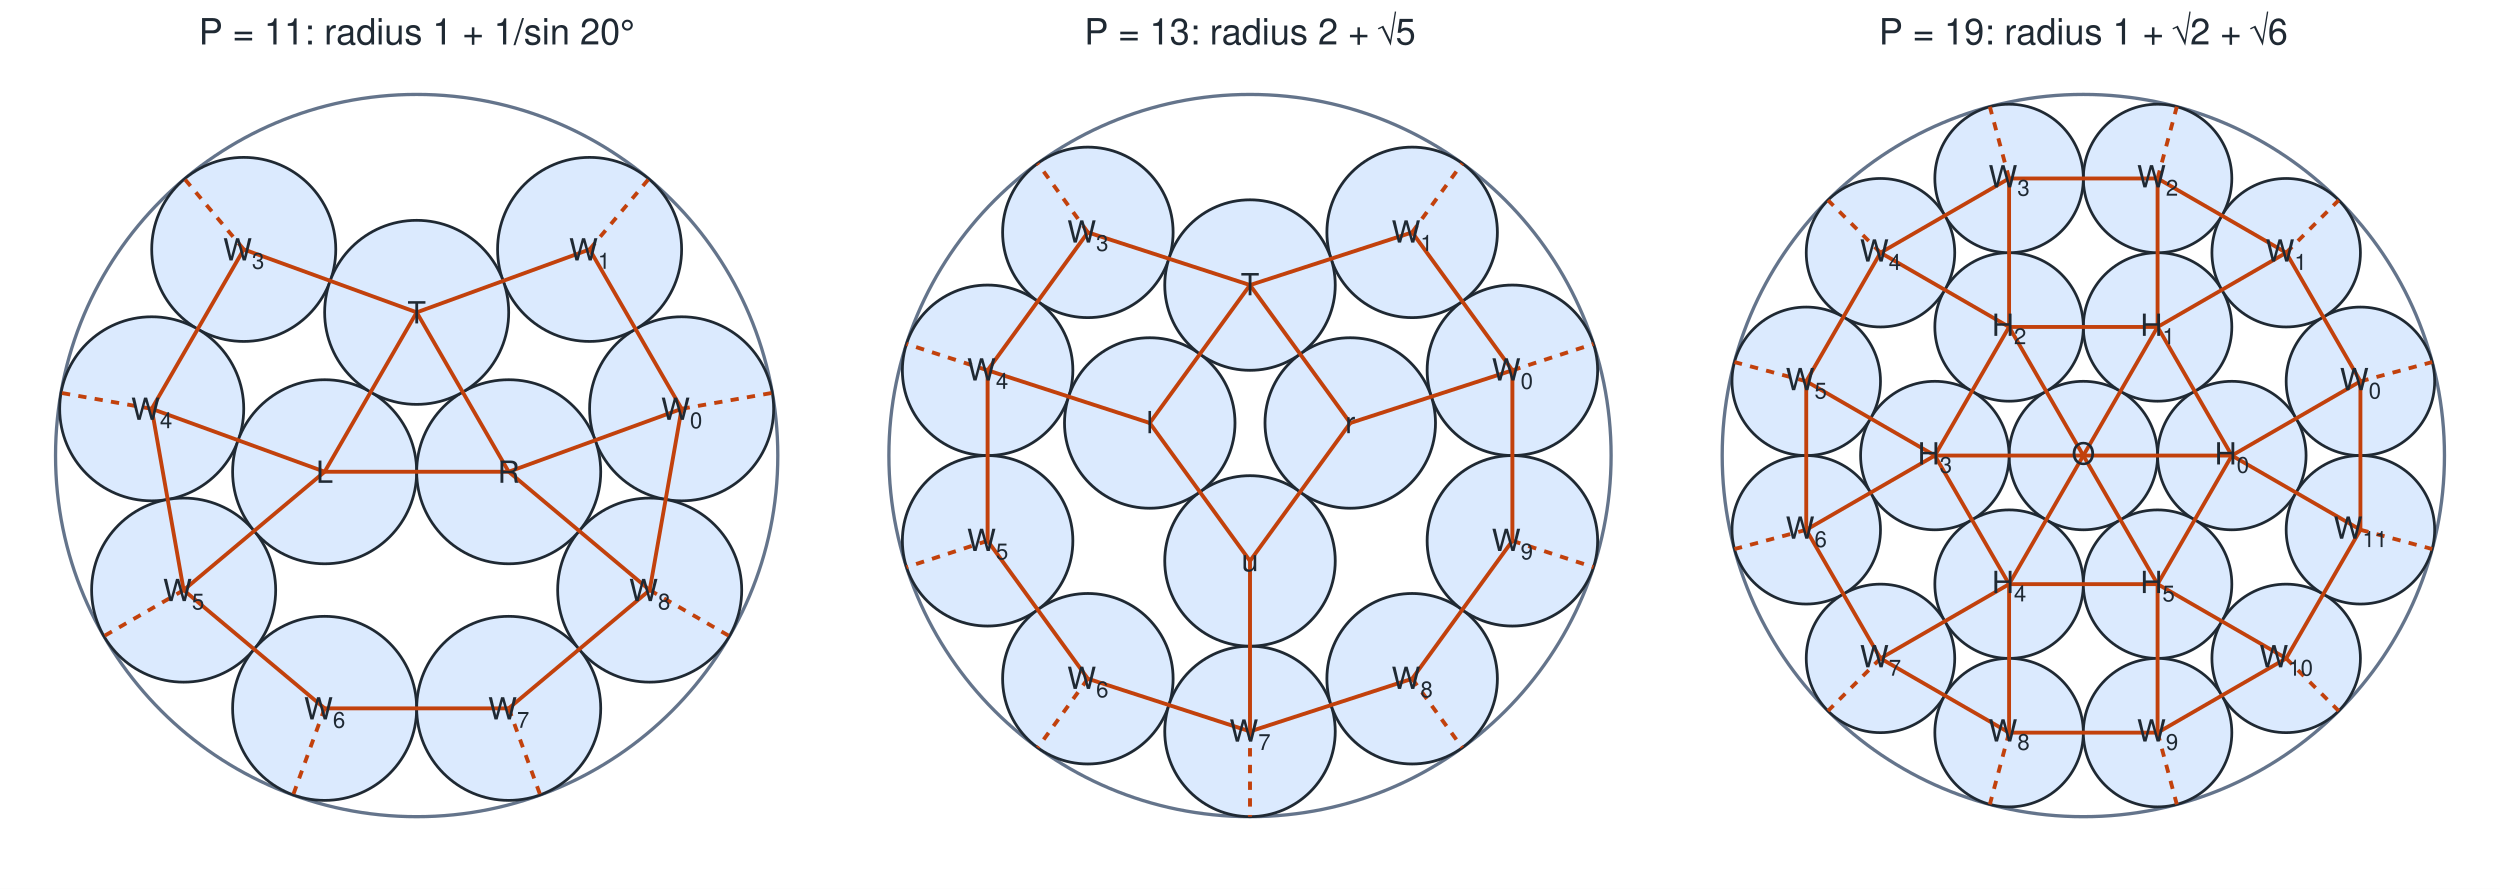
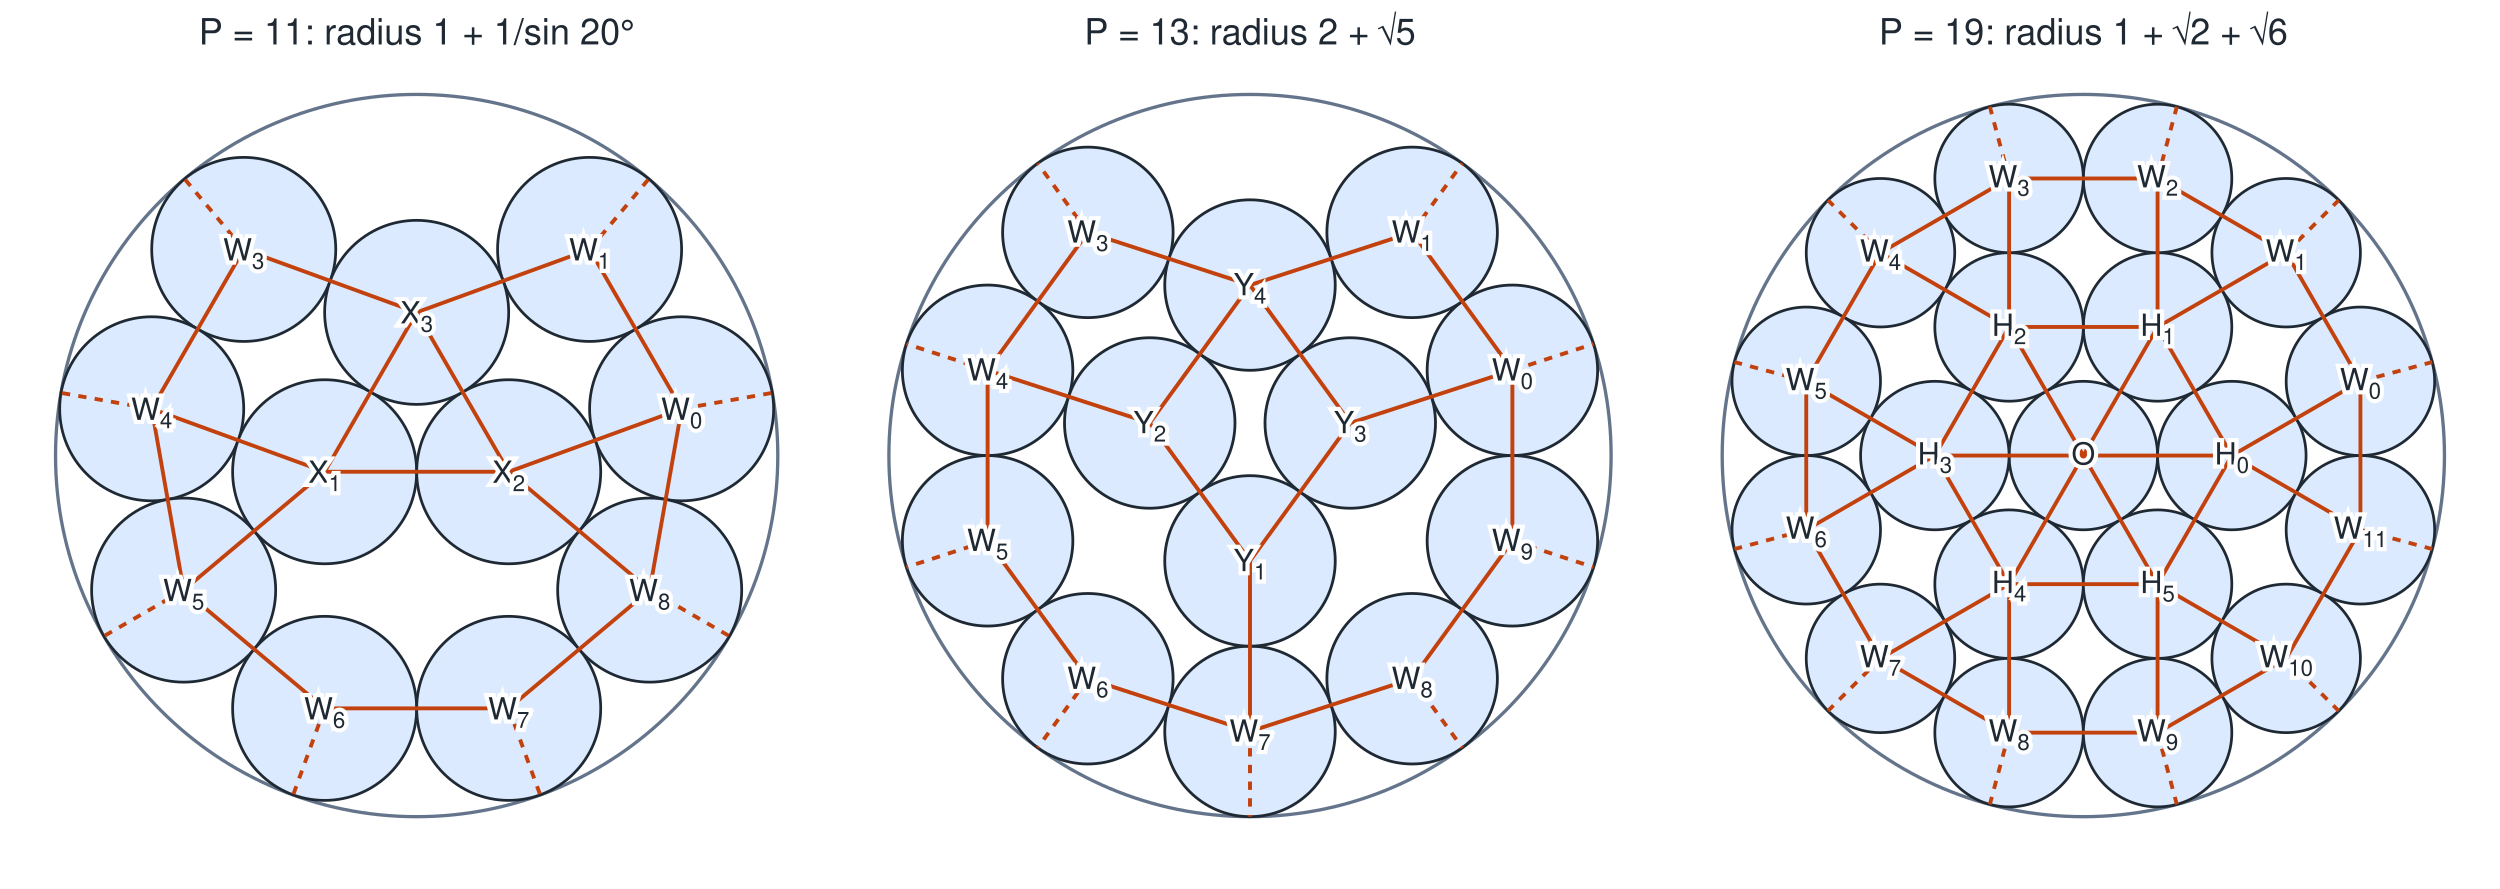
<svg xmlns="http://www.w3.org/2000/svg" width="900" height="320" viewBox="0 0 900 320" font-family="Helvetica, Arial, sans-serif">
  <rect width="900" height="320" fill="#ffffff" />
  <g transform="translate(150.0,164.0) scale(33.1311,-33.1311)">
    <circle cx="0" cy="0" r="3.924" fill="none" stroke="#64748b" stroke-width="0.036" />
    <circle cx="2.879" cy="0.508" r="1" fill="#dbeafe" stroke="#1f2933" stroke-width="0.03" />
    <circle cx="1.879" cy="2.24" r="1" fill="#dbeafe" stroke="#1f2933" stroke-width="0.03" />
    <circle cx="-1.879" cy="2.24" r="1" fill="#dbeafe" stroke="#1f2933" stroke-width="0.03" />
    <circle cx="-2.879" cy="0.508" r="1" fill="#dbeafe" stroke="#1f2933" stroke-width="0.03" />
    <circle cx="-2.532" cy="-1.462" r="1" fill="#dbeafe" stroke="#1f2933" stroke-width="0.03" />
    <circle cx="-1" cy="-2.747" r="1" fill="#dbeafe" stroke="#1f2933" stroke-width="0.03" />
    <circle cx="1" cy="-2.747" r="1" fill="#dbeafe" stroke="#1f2933" stroke-width="0.03" />
    <circle cx="2.532" cy="-1.462" r="1" fill="#dbeafe" stroke="#1f2933" stroke-width="0.03" />
    <circle cx="-1" cy="-0.176" r="1" fill="#dbeafe" stroke="#1f2933" stroke-width="0.03" />
    <circle cx="1" cy="-0.176" r="1" fill="#dbeafe" stroke="#1f2933" stroke-width="0.03" />
    <circle cx="0" cy="1.556" r="1" fill="#dbeafe" stroke="#1f2933" stroke-width="0.03" />
    <line x1="2.879" y1="0.508" x2="1.879" y2="2.24" stroke="#c2410c" stroke-width="0.042" />
    <line x1="-1.879" y1="2.24" x2="-2.879" y2="0.508" stroke="#c2410c" stroke-width="0.042" />
    <line x1="-2.879" y1="0.508" x2="-2.532" y2="-1.462" stroke="#c2410c" stroke-width="0.042" />
    <line x1="-2.532" y1="-1.462" x2="-1" y2="-2.747" stroke="#c2410c" stroke-width="0.042" />
    <line x1="-1" y1="-2.747" x2="1" y2="-2.747" stroke="#c2410c" stroke-width="0.042" />
    <line x1="1" y1="-2.747" x2="2.532" y2="-1.462" stroke="#c2410c" stroke-width="0.042" />
    <line x1="2.532" y1="-1.462" x2="2.879" y2="0.508" stroke="#c2410c" stroke-width="0.042" />
    <line x1="-1" y1="-0.176" x2="1" y2="-0.176" stroke="#c2410c" stroke-width="0.042" />
    <line x1="-1" y1="-0.176" x2="0" y2="1.556" stroke="#c2410c" stroke-width="0.042" />
    <line x1="1" y1="-0.176" x2="0" y2="1.556" stroke="#c2410c" stroke-width="0.042" />
    <line x1="-1" y1="-0.176" x2="-2.879" y2="0.508" stroke="#c2410c" stroke-width="0.042" />
    <line x1="-1" y1="-0.176" x2="-2.532" y2="-1.462" stroke="#c2410c" stroke-width="0.042" />
    <line x1="1" y1="-0.176" x2="2.879" y2="0.508" stroke="#c2410c" stroke-width="0.042" />
    <line x1="1" y1="-0.176" x2="2.532" y2="-1.462" stroke="#c2410c" stroke-width="0.042" />
    <line x1="0" y1="1.556" x2="1.879" y2="2.24" stroke="#c2410c" stroke-width="0.042" />
    <line x1="0" y1="1.556" x2="-1.879" y2="2.24" stroke="#c2410c" stroke-width="0.042" />
    <line x1="2.879" y1="0.508" x2="3.864" y2="0.681" stroke="#c2410c" stroke-width="0.042" stroke-dasharray="0.09" />
    <line x1="1.879" y1="2.24" x2="2.522" y2="3.006" stroke="#c2410c" stroke-width="0.042" stroke-dasharray="0.09" />
    <line x1="-1.879" y1="2.24" x2="-2.522" y2="3.006" stroke="#c2410c" stroke-width="0.042" stroke-dasharray="0.09" />
    <line x1="-2.879" y1="0.508" x2="-3.864" y2="0.681" stroke="#c2410c" stroke-width="0.042" stroke-dasharray="0.09" />
    <line x1="-2.532" y1="-1.462" x2="-3.398" y2="-1.962" stroke="#c2410c" stroke-width="0.042" stroke-dasharray="0.09" />
    <line x1="-1" y1="-2.747" x2="-1.342" y2="-3.687" stroke="#c2410c" stroke-width="0.042" stroke-dasharray="0.09" />
    <line x1="1" y1="-2.747" x2="1.342" y2="-3.687" stroke="#c2410c" stroke-width="0.042" stroke-dasharray="0.09" />
    <line x1="2.532" y1="-1.462" x2="3.398" y2="-1.962" stroke="#c2410c" stroke-width="0.042" stroke-dasharray="0.09" />
-     <text transform="translate(2.87939,0.38771) scale(0.03018,-0.03018)" text-anchor="middle" font-size="11" fill="#1f2933">W<tspan font-size="8" dy="3">0</tspan>
-     </text>
-     <text transform="translate(1.87939,2.11976) scale(0.03018,-0.03018)" text-anchor="middle" font-size="11" fill="#1f2933">W<tspan font-size="8" dy="3">1</tspan>
-     </text>
-     <text transform="translate(-1.87939,2.11976) scale(0.03018,-0.03018)" text-anchor="middle" font-size="11" fill="#1f2933">W<tspan font-size="8" dy="3">3</tspan>
-     </text>
-     <text transform="translate(-2.87939,0.38771) scale(0.03018,-0.03018)" text-anchor="middle" font-size="11" fill="#1f2933">W<tspan font-size="8" dy="3">4</tspan>
-     </text>
-     <text transform="translate(-2.53209,-1.5819) scale(0.03018,-0.03018)" text-anchor="middle" font-size="11" fill="#1f2933">W<tspan font-size="8" dy="3">5</tspan>
-     </text>
-     <text transform="translate(-1,-2.86748) scale(0.03018,-0.03018)" text-anchor="middle" font-size="11" fill="#1f2933">W<tspan font-size="8" dy="3">6</tspan>
-     </text>
-     <text transform="translate(1,-2.86748) scale(0.03018,-0.03018)" text-anchor="middle" font-size="11" fill="#1f2933">W<tspan font-size="8" dy="3">7</tspan>
-     </text>
-     <text transform="translate(2.53209,-1.5819) scale(0.03018,-0.03018)" text-anchor="middle" font-size="11" fill="#1f2933">W<tspan font-size="8" dy="3">8</tspan>
-     </text>
-     <text transform="translate(-1,-0.29633) scale(0.03018,-0.03018)" text-anchor="middle" font-size="11" fill="#1f2933">L</text>
-     <text transform="translate(1,-0.29633) scale(0.03018,-0.03018)" text-anchor="middle" font-size="11" fill="#1f2933">R</text>
-     <text transform="translate(0,1.43572) scale(0.03018,-0.03018)" text-anchor="middle" font-size="11" fill="#1f2933">T</text>
+     <text transform="translate(2.87939,0.38771) scale(0.03018,-0.03018)" text-anchor="middle" font-size="11" fill="#1f2933" stroke="#ffffff" stroke-width="3" paint-order="stroke">W<tspan font-size="8" dy="3">0</tspan>
+     </text>
+     <text transform="translate(1.87939,2.11976) scale(0.03018,-0.03018)" text-anchor="middle" font-size="11" fill="#1f2933" stroke="#ffffff" stroke-width="3" paint-order="stroke">W<tspan font-size="8" dy="3">1</tspan>
+     </text>
+     <text transform="translate(-1.87939,2.11976) scale(0.03018,-0.03018)" text-anchor="middle" font-size="11" fill="#1f2933" stroke="#ffffff" stroke-width="3" paint-order="stroke">W<tspan font-size="8" dy="3">3</tspan>
+     </text>
+     <text transform="translate(-2.87939,0.38771) scale(0.03018,-0.03018)" text-anchor="middle" font-size="11" fill="#1f2933" stroke="#ffffff" stroke-width="3" paint-order="stroke">W<tspan font-size="8" dy="3">4</tspan>
+     </text>
+     <text transform="translate(-2.53209,-1.5819) scale(0.03018,-0.03018)" text-anchor="middle" font-size="11" fill="#1f2933" stroke="#ffffff" stroke-width="3" paint-order="stroke">W<tspan font-size="8" dy="3">5</tspan>
+     </text>
+     <text transform="translate(-1,-2.86748) scale(0.03018,-0.03018)" text-anchor="middle" font-size="11" fill="#1f2933" stroke="#ffffff" stroke-width="3" paint-order="stroke">W<tspan font-size="8" dy="3">6</tspan>
+     </text>
+     <text transform="translate(1,-2.86748) scale(0.03018,-0.03018)" text-anchor="middle" font-size="11" fill="#1f2933" stroke="#ffffff" stroke-width="3" paint-order="stroke">W<tspan font-size="8" dy="3">7</tspan>
+     </text>
+     <text transform="translate(2.53209,-1.5819) scale(0.03018,-0.03018)" text-anchor="middle" font-size="11" fill="#1f2933" stroke="#ffffff" stroke-width="3" paint-order="stroke">W<tspan font-size="8" dy="3">8</tspan>
+     </text>
+     <text transform="translate(-1,-0.29633) scale(0.03018,-0.03018)" text-anchor="middle" font-size="11" fill="#1f2933" stroke="#ffffff" stroke-width="3" paint-order="stroke">X<tspan font-size="8" dy="3">1</tspan>
+     </text>
+     <text transform="translate(1,-0.29633) scale(0.03018,-0.03018)" text-anchor="middle" font-size="11" fill="#1f2933" stroke="#ffffff" stroke-width="3" paint-order="stroke">X<tspan font-size="8" dy="3">2</tspan>
+     </text>
+     <text transform="translate(0,1.43572) scale(0.03018,-0.03018)" text-anchor="middle" font-size="11" fill="#1f2933" stroke="#ffffff" stroke-width="3" paint-order="stroke">X<tspan font-size="8" dy="3">3</tspan>
+     </text>
  </g>
  <text x="150.0" y="16" text-anchor="middle" font-size="13" fill="#1f2933">P = 11: radius 1 + 1/sin 20°</text>
  <g transform="translate(450.0,164.0) scale(30.6888,-30.6888)">
    <circle cx="0" cy="0" r="4.236" fill="none" stroke="#64748b" stroke-width="0.039" />
    <circle cx="3.078" cy="1" r="1" fill="#dbeafe" stroke="#1f2933" stroke-width="0.033" />
    <circle cx="1.902" cy="2.618" r="1" fill="#dbeafe" stroke="#1f2933" stroke-width="0.033" />
    <circle cx="-1.902" cy="2.618" r="1" fill="#dbeafe" stroke="#1f2933" stroke-width="0.033" />
    <circle cx="-3.078" cy="1" r="1" fill="#dbeafe" stroke="#1f2933" stroke-width="0.033" />
    <circle cx="-3.078" cy="-1" r="1" fill="#dbeafe" stroke="#1f2933" stroke-width="0.033" />
    <circle cx="-1.902" cy="-2.618" r="1" fill="#dbeafe" stroke="#1f2933" stroke-width="0.033" />
    <circle cx="0" cy="-3.236" r="1" fill="#dbeafe" stroke="#1f2933" stroke-width="0.033" />
    <circle cx="1.902" cy="-2.618" r="1" fill="#dbeafe" stroke="#1f2933" stroke-width="0.033" />
    <circle cx="3.078" cy="-1" r="1" fill="#dbeafe" stroke="#1f2933" stroke-width="0.033" />
    <circle cx="-0" cy="-1.236" r="1" fill="#dbeafe" stroke="#1f2933" stroke-width="0.033" />
    <circle cx="-1.176" cy="0.382" r="1" fill="#dbeafe" stroke="#1f2933" stroke-width="0.033" />
    <circle cx="1.176" cy="0.382" r="1" fill="#dbeafe" stroke="#1f2933" stroke-width="0.033" />
    <circle cx="-0" cy="2" r="1" fill="#dbeafe" stroke="#1f2933" stroke-width="0.033" />
    <line x1="3.078" y1="1" x2="1.902" y2="2.618" stroke="#c2410c" stroke-width="0.046" />
    <line x1="-1.902" y1="2.618" x2="-3.078" y2="1" stroke="#c2410c" stroke-width="0.046" />
    <line x1="-3.078" y1="1" x2="-3.078" y2="-1" stroke="#c2410c" stroke-width="0.046" />
    <line x1="-3.078" y1="-1" x2="-1.902" y2="-2.618" stroke="#c2410c" stroke-width="0.046" />
    <line x1="-1.902" y1="-2.618" x2="0" y2="-3.236" stroke="#c2410c" stroke-width="0.046" />
    <line x1="0" y1="-3.236" x2="1.902" y2="-2.618" stroke="#c2410c" stroke-width="0.046" />
    <line x1="1.902" y1="-2.618" x2="3.078" y2="-1" stroke="#c2410c" stroke-width="0.046" />
    <line x1="3.078" y1="-1" x2="3.078" y2="1" stroke="#c2410c" stroke-width="0.046" />
    <line x1="-0" y1="-1.236" x2="0" y2="-3.236" stroke="#c2410c" stroke-width="0.046" />
    <line x1="1.176" y1="0.382" x2="3.078" y2="1" stroke="#c2410c" stroke-width="0.046" />
    <line x1="-1.176" y1="0.382" x2="-3.078" y2="1" stroke="#c2410c" stroke-width="0.046" />
    <line x1="-0" y1="2" x2="1.902" y2="2.618" stroke="#c2410c" stroke-width="0.046" />
    <line x1="-0" y1="2" x2="-1.902" y2="2.618" stroke="#c2410c" stroke-width="0.046" />
    <line x1="-0" y1="-1.236" x2="1.176" y2="0.382" stroke="#c2410c" stroke-width="0.046" />
    <line x1="-0" y1="-1.236" x2="-1.176" y2="0.382" stroke="#c2410c" stroke-width="0.046" />
    <line x1="1.176" y1="0.382" x2="-0" y2="2" stroke="#c2410c" stroke-width="0.046" />
    <line x1="-1.176" y1="0.382" x2="-0" y2="2" stroke="#c2410c" stroke-width="0.046" />
    <line x1="3.078" y1="1" x2="4.029" y2="1.309" stroke="#c2410c" stroke-width="0.046" stroke-dasharray="0.098" />
    <line x1="1.902" y1="2.618" x2="2.49" y2="3.427" stroke="#c2410c" stroke-width="0.046" stroke-dasharray="0.098" />
    <line x1="-1.902" y1="2.618" x2="-2.49" y2="3.427" stroke="#c2410c" stroke-width="0.046" stroke-dasharray="0.098" />
    <line x1="-3.078" y1="1" x2="-4.029" y2="1.309" stroke="#c2410c" stroke-width="0.046" stroke-dasharray="0.098" />
    <line x1="-3.078" y1="-1" x2="-4.029" y2="-1.309" stroke="#c2410c" stroke-width="0.046" stroke-dasharray="0.098" />
    <line x1="-1.902" y1="-2.618" x2="-2.49" y2="-3.427" stroke="#c2410c" stroke-width="0.046" stroke-dasharray="0.098" />
    <line x1="0" y1="-3.236" x2="0" y2="-4.236" stroke="#c2410c" stroke-width="0.046" stroke-dasharray="0.098" />
    <line x1="1.902" y1="-2.618" x2="2.49" y2="-3.427" stroke="#c2410c" stroke-width="0.046" stroke-dasharray="0.098" />
    <line x1="3.078" y1="-1" x2="4.029" y2="-1.309" stroke="#c2410c" stroke-width="0.046" stroke-dasharray="0.098" />
-     <text transform="translate(3.07768,0.88) scale(0.03259,-0.03259)" text-anchor="middle" font-size="11" fill="#1f2933">W<tspan font-size="8" dy="3">0</tspan>
-     </text>
-     <text transform="translate(1.90211,2.49803) scale(0.03259,-0.03259)" text-anchor="middle" font-size="11" fill="#1f2933">W<tspan font-size="8" dy="3">1</tspan>
-     </text>
-     <text transform="translate(-1.90211,2.49803) scale(0.03259,-0.03259)" text-anchor="middle" font-size="11" fill="#1f2933">W<tspan font-size="8" dy="3">3</tspan>
-     </text>
-     <text transform="translate(-3.07768,0.88) scale(0.03259,-0.03259)" text-anchor="middle" font-size="11" fill="#1f2933">W<tspan font-size="8" dy="3">4</tspan>
-     </text>
-     <text transform="translate(-3.07768,-1.12) scale(0.03259,-0.03259)" text-anchor="middle" font-size="11" fill="#1f2933">W<tspan font-size="8" dy="3">5</tspan>
-     </text>
-     <text transform="translate(-1.90211,-2.73803) scale(0.03259,-0.03259)" text-anchor="middle" font-size="11" fill="#1f2933">W<tspan font-size="8" dy="3">6</tspan>
-     </text>
-     <text transform="translate(0,-3.35607) scale(0.03259,-0.03259)" text-anchor="middle" font-size="11" fill="#1f2933">W<tspan font-size="8" dy="3">7</tspan>
-     </text>
-     <text transform="translate(1.90211,-2.73803) scale(0.03259,-0.03259)" text-anchor="middle" font-size="11" fill="#1f2933">W<tspan font-size="8" dy="3">8</tspan>
-     </text>
-     <text transform="translate(3.07768,-1.12) scale(0.03259,-0.03259)" text-anchor="middle" font-size="11" fill="#1f2933">W<tspan font-size="8" dy="3">9</tspan>
-     </text>
-     <text transform="translate(-0,-1.35607) scale(0.03259,-0.03259)" text-anchor="middle" font-size="11" fill="#1f2933">u</text>
-     <text transform="translate(-1.17557,0.26197) scale(0.03259,-0.03259)" text-anchor="middle" font-size="11" fill="#1f2933">l</text>
-     <text transform="translate(1.17557,0.26197) scale(0.03259,-0.03259)" text-anchor="middle" font-size="11" fill="#1f2933">r</text>
-     <text transform="translate(-0,1.88) scale(0.03259,-0.03259)" text-anchor="middle" font-size="11" fill="#1f2933">T</text>
+     <text transform="translate(3.07768,0.88) scale(0.03259,-0.03259)" text-anchor="middle" font-size="11" fill="#1f2933" stroke="#ffffff" stroke-width="3" paint-order="stroke">W<tspan font-size="8" dy="3">0</tspan>
+     </text>
+     <text transform="translate(1.90211,2.49803) scale(0.03259,-0.03259)" text-anchor="middle" font-size="11" fill="#1f2933" stroke="#ffffff" stroke-width="3" paint-order="stroke">W<tspan font-size="8" dy="3">1</tspan>
+     </text>
+     <text transform="translate(-1.90211,2.49803) scale(0.03259,-0.03259)" text-anchor="middle" font-size="11" fill="#1f2933" stroke="#ffffff" stroke-width="3" paint-order="stroke">W<tspan font-size="8" dy="3">3</tspan>
+     </text>
+     <text transform="translate(-3.07768,0.88) scale(0.03259,-0.03259)" text-anchor="middle" font-size="11" fill="#1f2933" stroke="#ffffff" stroke-width="3" paint-order="stroke">W<tspan font-size="8" dy="3">4</tspan>
+     </text>
+     <text transform="translate(-3.07768,-1.12) scale(0.03259,-0.03259)" text-anchor="middle" font-size="11" fill="#1f2933" stroke="#ffffff" stroke-width="3" paint-order="stroke">W<tspan font-size="8" dy="3">5</tspan>
+     </text>
+     <text transform="translate(-1.90211,-2.73803) scale(0.03259,-0.03259)" text-anchor="middle" font-size="11" fill="#1f2933" stroke="#ffffff" stroke-width="3" paint-order="stroke">W<tspan font-size="8" dy="3">6</tspan>
+     </text>
+     <text transform="translate(0,-3.35607) scale(0.03259,-0.03259)" text-anchor="middle" font-size="11" fill="#1f2933" stroke="#ffffff" stroke-width="3" paint-order="stroke">W<tspan font-size="8" dy="3">7</tspan>
+     </text>
+     <text transform="translate(1.90211,-2.73803) scale(0.03259,-0.03259)" text-anchor="middle" font-size="11" fill="#1f2933" stroke="#ffffff" stroke-width="3" paint-order="stroke">W<tspan font-size="8" dy="3">8</tspan>
+     </text>
+     <text transform="translate(3.07768,-1.12) scale(0.03259,-0.03259)" text-anchor="middle" font-size="11" fill="#1f2933" stroke="#ffffff" stroke-width="3" paint-order="stroke">W<tspan font-size="8" dy="3">9</tspan>
+     </text>
+     <text transform="translate(-0,-1.35607) scale(0.03259,-0.03259)" text-anchor="middle" font-size="11" fill="#1f2933" stroke="#ffffff" stroke-width="3" paint-order="stroke">Y<tspan font-size="8" dy="3">1</tspan>
+     </text>
+     <text transform="translate(-1.17557,0.26197) scale(0.03259,-0.03259)" text-anchor="middle" font-size="11" fill="#1f2933" stroke="#ffffff" stroke-width="3" paint-order="stroke">Y<tspan font-size="8" dy="3">2</tspan>
+     </text>
+     <text transform="translate(1.17557,0.26197) scale(0.03259,-0.03259)" text-anchor="middle" font-size="11" fill="#1f2933" stroke="#ffffff" stroke-width="3" paint-order="stroke">Y<tspan font-size="8" dy="3">3</tspan>
+     </text>
+     <text transform="translate(-0,1.88) scale(0.03259,-0.03259)" text-anchor="middle" font-size="11" fill="#1f2933" stroke="#ffffff" stroke-width="3" paint-order="stroke">Y<tspan font-size="8" dy="3">4</tspan>
+     </text>
  </g>
  <text x="450.0" y="16" text-anchor="middle" font-size="13" fill="#1f2933">P = 13: radius 2 + √5</text>
  <g transform="translate(750.0,164.0) scale(26.7286,-26.7286)">
    <circle cx="0" cy="0" r="4.864" fill="none" stroke="#64748b" stroke-width="0.045" />
    <circle cx="0" cy="0" r="1" fill="#dbeafe" stroke="#1f2933" stroke-width="0.037" />
    <circle cx="2" cy="0" r="1" fill="#dbeafe" stroke="#1f2933" stroke-width="0.037" />
    <circle cx="1" cy="1.732" r="1" fill="#dbeafe" stroke="#1f2933" stroke-width="0.037" />
    <circle cx="-1" cy="1.732" r="1" fill="#dbeafe" stroke="#1f2933" stroke-width="0.037" />
    <circle cx="-2" cy="0" r="1" fill="#dbeafe" stroke="#1f2933" stroke-width="0.037" />
    <circle cx="-1" cy="-1.732" r="1" fill="#dbeafe" stroke="#1f2933" stroke-width="0.037" />
    <circle cx="1" cy="-1.732" r="1" fill="#dbeafe" stroke="#1f2933" stroke-width="0.037" />
    <circle cx="3.732" cy="1" r="1" fill="#dbeafe" stroke="#1f2933" stroke-width="0.037" />
    <circle cx="2.732" cy="2.732" r="1" fill="#dbeafe" stroke="#1f2933" stroke-width="0.037" />
    <circle cx="1" cy="3.732" r="1" fill="#dbeafe" stroke="#1f2933" stroke-width="0.037" />
    <circle cx="-1" cy="3.732" r="1" fill="#dbeafe" stroke="#1f2933" stroke-width="0.037" />
    <circle cx="-2.732" cy="2.732" r="1" fill="#dbeafe" stroke="#1f2933" stroke-width="0.037" />
    <circle cx="-3.732" cy="1" r="1" fill="#dbeafe" stroke="#1f2933" stroke-width="0.037" />
    <circle cx="-3.732" cy="-1" r="1" fill="#dbeafe" stroke="#1f2933" stroke-width="0.037" />
    <circle cx="-2.732" cy="-2.732" r="1" fill="#dbeafe" stroke="#1f2933" stroke-width="0.037" />
    <circle cx="-1" cy="-3.732" r="1" fill="#dbeafe" stroke="#1f2933" stroke-width="0.037" />
    <circle cx="1" cy="-3.732" r="1" fill="#dbeafe" stroke="#1f2933" stroke-width="0.037" />
    <circle cx="2.732" cy="-2.732" r="1" fill="#dbeafe" stroke="#1f2933" stroke-width="0.037" />
    <circle cx="3.732" cy="-1" r="1" fill="#dbeafe" stroke="#1f2933" stroke-width="0.037" />
    <line x1="3.732" y1="1" x2="2.732" y2="2.732" stroke="#c2410c" stroke-width="0.052" />
    <line x1="2.732" y1="2.732" x2="1" y2="3.732" stroke="#c2410c" stroke-width="0.052" />
    <line x1="1" y1="3.732" x2="-1" y2="3.732" stroke="#c2410c" stroke-width="0.052" />
    <line x1="-1" y1="3.732" x2="-2.732" y2="2.732" stroke="#c2410c" stroke-width="0.052" />
    <line x1="-2.732" y1="2.732" x2="-3.732" y2="1" stroke="#c2410c" stroke-width="0.052" />
    <line x1="-3.732" y1="1" x2="-3.732" y2="-1" stroke="#c2410c" stroke-width="0.052" />
    <line x1="-3.732" y1="-1" x2="-2.732" y2="-2.732" stroke="#c2410c" stroke-width="0.052" />
    <line x1="-2.732" y1="-2.732" x2="-1" y2="-3.732" stroke="#c2410c" stroke-width="0.052" />
    <line x1="-1" y1="-3.732" x2="1" y2="-3.732" stroke="#c2410c" stroke-width="0.052" />
    <line x1="1" y1="-3.732" x2="2.732" y2="-2.732" stroke="#c2410c" stroke-width="0.052" />
    <line x1="2.732" y1="-2.732" x2="3.732" y2="-1" stroke="#c2410c" stroke-width="0.052" />
    <line x1="3.732" y1="-1" x2="3.732" y2="1" stroke="#c2410c" stroke-width="0.052" />
    <line x1="0" y1="0" x2="2" y2="0" stroke="#c2410c" stroke-width="0.052" />
    <line x1="0" y1="0" x2="1" y2="1.732" stroke="#c2410c" stroke-width="0.052" />
    <line x1="0" y1="0" x2="-1" y2="1.732" stroke="#c2410c" stroke-width="0.052" />
    <line x1="0" y1="0" x2="-2" y2="0" stroke="#c2410c" stroke-width="0.052" />
    <line x1="0" y1="0" x2="-1" y2="-1.732" stroke="#c2410c" stroke-width="0.052" />
    <line x1="0" y1="0" x2="1" y2="-1.732" stroke="#c2410c" stroke-width="0.052" />
    <line x1="2" y1="0" x2="1" y2="1.732" stroke="#c2410c" stroke-width="0.052" />
    <line x1="1" y1="1.732" x2="-1" y2="1.732" stroke="#c2410c" stroke-width="0.052" />
    <line x1="-1" y1="1.732" x2="-2" y2="0" stroke="#c2410c" stroke-width="0.052" />
    <line x1="-2" y1="0" x2="-1" y2="-1.732" stroke="#c2410c" stroke-width="0.052" />
    <line x1="-1" y1="-1.732" x2="1" y2="-1.732" stroke="#c2410c" stroke-width="0.052" />
    <line x1="1" y1="-1.732" x2="2" y2="0" stroke="#c2410c" stroke-width="0.052" />
    <line x1="2" y1="0" x2="3.732" y2="1" stroke="#c2410c" stroke-width="0.052" />
    <line x1="1" y1="1.732" x2="1" y2="3.732" stroke="#c2410c" stroke-width="0.052" />
    <line x1="-1" y1="1.732" x2="-2.732" y2="2.732" stroke="#c2410c" stroke-width="0.052" />
    <line x1="-2" y1="0" x2="-3.732" y2="-1" stroke="#c2410c" stroke-width="0.052" />
    <line x1="-1" y1="-1.732" x2="-1" y2="-3.732" stroke="#c2410c" stroke-width="0.052" />
    <line x1="1" y1="-1.732" x2="2.732" y2="-2.732" stroke="#c2410c" stroke-width="0.052" />
    <line x1="2" y1="0" x2="3.732" y2="-1" stroke="#c2410c" stroke-width="0.052" />
    <line x1="1" y1="1.732" x2="2.732" y2="2.732" stroke="#c2410c" stroke-width="0.052" />
    <line x1="-1" y1="1.732" x2="-1" y2="3.732" stroke="#c2410c" stroke-width="0.052" />
    <line x1="-2" y1="0" x2="-3.732" y2="1" stroke="#c2410c" stroke-width="0.052" />
    <line x1="-1" y1="-1.732" x2="-2.732" y2="-2.732" stroke="#c2410c" stroke-width="0.052" />
    <line x1="1" y1="-1.732" x2="1" y2="-3.732" stroke="#c2410c" stroke-width="0.052" />
    <line x1="3.732" y1="1" x2="4.698" y2="1.259" stroke="#c2410c" stroke-width="0.052" stroke-dasharray="0.112" />
    <line x1="2.732" y1="2.732" x2="3.439" y2="3.439" stroke="#c2410c" stroke-width="0.052" stroke-dasharray="0.112" />
    <line x1="1" y1="3.732" x2="1.259" y2="4.698" stroke="#c2410c" stroke-width="0.052" stroke-dasharray="0.112" />
    <line x1="-1" y1="3.732" x2="-1.259" y2="4.698" stroke="#c2410c" stroke-width="0.052" stroke-dasharray="0.112" />
    <line x1="-2.732" y1="2.732" x2="-3.439" y2="3.439" stroke="#c2410c" stroke-width="0.052" stroke-dasharray="0.112" />
    <line x1="-3.732" y1="1" x2="-4.698" y2="1.259" stroke="#c2410c" stroke-width="0.052" stroke-dasharray="0.112" />
    <line x1="-3.732" y1="-1" x2="-4.698" y2="-1.259" stroke="#c2410c" stroke-width="0.052" stroke-dasharray="0.112" />
    <line x1="-2.732" y1="-2.732" x2="-3.439" y2="-3.439" stroke="#c2410c" stroke-width="0.052" stroke-dasharray="0.112" />
    <line x1="-1" y1="-3.732" x2="-1.259" y2="-4.698" stroke="#c2410c" stroke-width="0.052" stroke-dasharray="0.112" />
    <line x1="1" y1="-3.732" x2="1.259" y2="-4.698" stroke="#c2410c" stroke-width="0.052" stroke-dasharray="0.112" />
    <line x1="2.732" y1="-2.732" x2="3.439" y2="-3.439" stroke="#c2410c" stroke-width="0.052" stroke-dasharray="0.112" />
    <line x1="3.732" y1="-1" x2="4.698" y2="-1.259" stroke="#c2410c" stroke-width="0.052" stroke-dasharray="0.112" />
-     <text transform="translate(0,-0.12) scale(0.03741,-0.03741)" text-anchor="middle" font-size="11" fill="#1f2933">O</text>
-     <text transform="translate(2,-0.12) scale(0.03741,-0.03741)" text-anchor="middle" font-size="11" fill="#1f2933">H<tspan font-size="8" dy="3">0</tspan>
-     </text>
-     <text transform="translate(1,1.61205) scale(0.03741,-0.03741)" text-anchor="middle" font-size="11" fill="#1f2933">H<tspan font-size="8" dy="3">1</tspan>
-     </text>
-     <text transform="translate(-1,1.61205) scale(0.03741,-0.03741)" text-anchor="middle" font-size="11" fill="#1f2933">H<tspan font-size="8" dy="3">2</tspan>
-     </text>
-     <text transform="translate(-2,-0.12) scale(0.03741,-0.03741)" text-anchor="middle" font-size="11" fill="#1f2933">H<tspan font-size="8" dy="3">3</tspan>
-     </text>
-     <text transform="translate(-1,-1.85205) scale(0.03741,-0.03741)" text-anchor="middle" font-size="11" fill="#1f2933">H<tspan font-size="8" dy="3">4</tspan>
-     </text>
-     <text transform="translate(1,-1.85205) scale(0.03741,-0.03741)" text-anchor="middle" font-size="11" fill="#1f2933">H<tspan font-size="8" dy="3">5</tspan>
-     </text>
-     <text transform="translate(3.73205,0.88) scale(0.03741,-0.03741)" text-anchor="middle" font-size="11" fill="#1f2933">W<tspan font-size="8" dy="3">0</tspan>
-     </text>
-     <text transform="translate(2.73205,2.61205) scale(0.03741,-0.03741)" text-anchor="middle" font-size="11" fill="#1f2933">W<tspan font-size="8" dy="3">1</tspan>
-     </text>
-     <text transform="translate(1,3.61205) scale(0.03741,-0.03741)" text-anchor="middle" font-size="11" fill="#1f2933">W<tspan font-size="8" dy="3">2</tspan>
-     </text>
-     <text transform="translate(-1,3.61205) scale(0.03741,-0.03741)" text-anchor="middle" font-size="11" fill="#1f2933">W<tspan font-size="8" dy="3">3</tspan>
-     </text>
-     <text transform="translate(-2.73205,2.61205) scale(0.03741,-0.03741)" text-anchor="middle" font-size="11" fill="#1f2933">W<tspan font-size="8" dy="3">4</tspan>
-     </text>
-     <text transform="translate(-3.73205,0.88) scale(0.03741,-0.03741)" text-anchor="middle" font-size="11" fill="#1f2933">W<tspan font-size="8" dy="3">5</tspan>
-     </text>
-     <text transform="translate(-3.73205,-1.12) scale(0.03741,-0.03741)" text-anchor="middle" font-size="11" fill="#1f2933">W<tspan font-size="8" dy="3">6</tspan>
-     </text>
-     <text transform="translate(-2.73205,-2.85205) scale(0.03741,-0.03741)" text-anchor="middle" font-size="11" fill="#1f2933">W<tspan font-size="8" dy="3">7</tspan>
-     </text>
-     <text transform="translate(-1,-3.85205) scale(0.03741,-0.03741)" text-anchor="middle" font-size="11" fill="#1f2933">W<tspan font-size="8" dy="3">8</tspan>
-     </text>
-     <text transform="translate(1,-3.85205) scale(0.03741,-0.03741)" text-anchor="middle" font-size="11" fill="#1f2933">W<tspan font-size="8" dy="3">9</tspan>
-     </text>
-     <text transform="translate(2.73205,-2.85205) scale(0.03741,-0.03741)" text-anchor="middle" font-size="11" fill="#1f2933">W<tspan font-size="8" dy="3">10</tspan>
-     </text>
-     <text transform="translate(3.73205,-1.12) scale(0.03741,-0.03741)" text-anchor="middle" font-size="11" fill="#1f2933">W<tspan font-size="8" dy="3">11</tspan>
+     <text transform="translate(0,-0.12) scale(0.03741,-0.03741)" text-anchor="middle" font-size="11" fill="#1f2933" stroke="#ffffff" stroke-width="3" paint-order="stroke">O</text>
+     <text transform="translate(2,-0.12) scale(0.03741,-0.03741)" text-anchor="middle" font-size="11" fill="#1f2933" stroke="#ffffff" stroke-width="3" paint-order="stroke">H<tspan font-size="8" dy="3">0</tspan>
+     </text>
+     <text transform="translate(1,1.61205) scale(0.03741,-0.03741)" text-anchor="middle" font-size="11" fill="#1f2933" stroke="#ffffff" stroke-width="3" paint-order="stroke">H<tspan font-size="8" dy="3">1</tspan>
+     </text>
+     <text transform="translate(-1,1.61205) scale(0.03741,-0.03741)" text-anchor="middle" font-size="11" fill="#1f2933" stroke="#ffffff" stroke-width="3" paint-order="stroke">H<tspan font-size="8" dy="3">2</tspan>
+     </text>
+     <text transform="translate(-2,-0.12) scale(0.03741,-0.03741)" text-anchor="middle" font-size="11" fill="#1f2933" stroke="#ffffff" stroke-width="3" paint-order="stroke">H<tspan font-size="8" dy="3">3</tspan>
+     </text>
+     <text transform="translate(-1,-1.85205) scale(0.03741,-0.03741)" text-anchor="middle" font-size="11" fill="#1f2933" stroke="#ffffff" stroke-width="3" paint-order="stroke">H<tspan font-size="8" dy="3">4</tspan>
+     </text>
+     <text transform="translate(1,-1.85205) scale(0.03741,-0.03741)" text-anchor="middle" font-size="11" fill="#1f2933" stroke="#ffffff" stroke-width="3" paint-order="stroke">H<tspan font-size="8" dy="3">5</tspan>
+     </text>
+     <text transform="translate(3.73205,0.88) scale(0.03741,-0.03741)" text-anchor="middle" font-size="11" fill="#1f2933" stroke="#ffffff" stroke-width="3" paint-order="stroke">W<tspan font-size="8" dy="3">0</tspan>
+     </text>
+     <text transform="translate(2.73205,2.61205) scale(0.03741,-0.03741)" text-anchor="middle" font-size="11" fill="#1f2933" stroke="#ffffff" stroke-width="3" paint-order="stroke">W<tspan font-size="8" dy="3">1</tspan>
+     </text>
+     <text transform="translate(1,3.61205) scale(0.03741,-0.03741)" text-anchor="middle" font-size="11" fill="#1f2933" stroke="#ffffff" stroke-width="3" paint-order="stroke">W<tspan font-size="8" dy="3">2</tspan>
+     </text>
+     <text transform="translate(-1,3.61205) scale(0.03741,-0.03741)" text-anchor="middle" font-size="11" fill="#1f2933" stroke="#ffffff" stroke-width="3" paint-order="stroke">W<tspan font-size="8" dy="3">3</tspan>
+     </text>
+     <text transform="translate(-2.73205,2.61205) scale(0.03741,-0.03741)" text-anchor="middle" font-size="11" fill="#1f2933" stroke="#ffffff" stroke-width="3" paint-order="stroke">W<tspan font-size="8" dy="3">4</tspan>
+     </text>
+     <text transform="translate(-3.73205,0.88) scale(0.03741,-0.03741)" text-anchor="middle" font-size="11" fill="#1f2933" stroke="#ffffff" stroke-width="3" paint-order="stroke">W<tspan font-size="8" dy="3">5</tspan>
+     </text>
+     <text transform="translate(-3.73205,-1.12) scale(0.03741,-0.03741)" text-anchor="middle" font-size="11" fill="#1f2933" stroke="#ffffff" stroke-width="3" paint-order="stroke">W<tspan font-size="8" dy="3">6</tspan>
+     </text>
+     <text transform="translate(-2.73205,-2.85205) scale(0.03741,-0.03741)" text-anchor="middle" font-size="11" fill="#1f2933" stroke="#ffffff" stroke-width="3" paint-order="stroke">W<tspan font-size="8" dy="3">7</tspan>
+     </text>
+     <text transform="translate(-1,-3.85205) scale(0.03741,-0.03741)" text-anchor="middle" font-size="11" fill="#1f2933" stroke="#ffffff" stroke-width="3" paint-order="stroke">W<tspan font-size="8" dy="3">8</tspan>
+     </text>
+     <text transform="translate(1,-3.85205) scale(0.03741,-0.03741)" text-anchor="middle" font-size="11" fill="#1f2933" stroke="#ffffff" stroke-width="3" paint-order="stroke">W<tspan font-size="8" dy="3">9</tspan>
+     </text>
+     <text transform="translate(2.73205,-2.85205) scale(0.03741,-0.03741)" text-anchor="middle" font-size="11" fill="#1f2933" stroke="#ffffff" stroke-width="3" paint-order="stroke">W<tspan font-size="8" dy="3">10</tspan>
+     </text>
+     <text transform="translate(3.73205,-1.12) scale(0.03741,-0.03741)" text-anchor="middle" font-size="11" fill="#1f2933" stroke="#ffffff" stroke-width="3" paint-order="stroke">W<tspan font-size="8" dy="3">11</tspan>
    </text>
  </g>
  <text x="750.0" y="16" text-anchor="middle" font-size="13" fill="#1f2933">P = 19: radius 1 + √2 + √6</text>
</svg>
